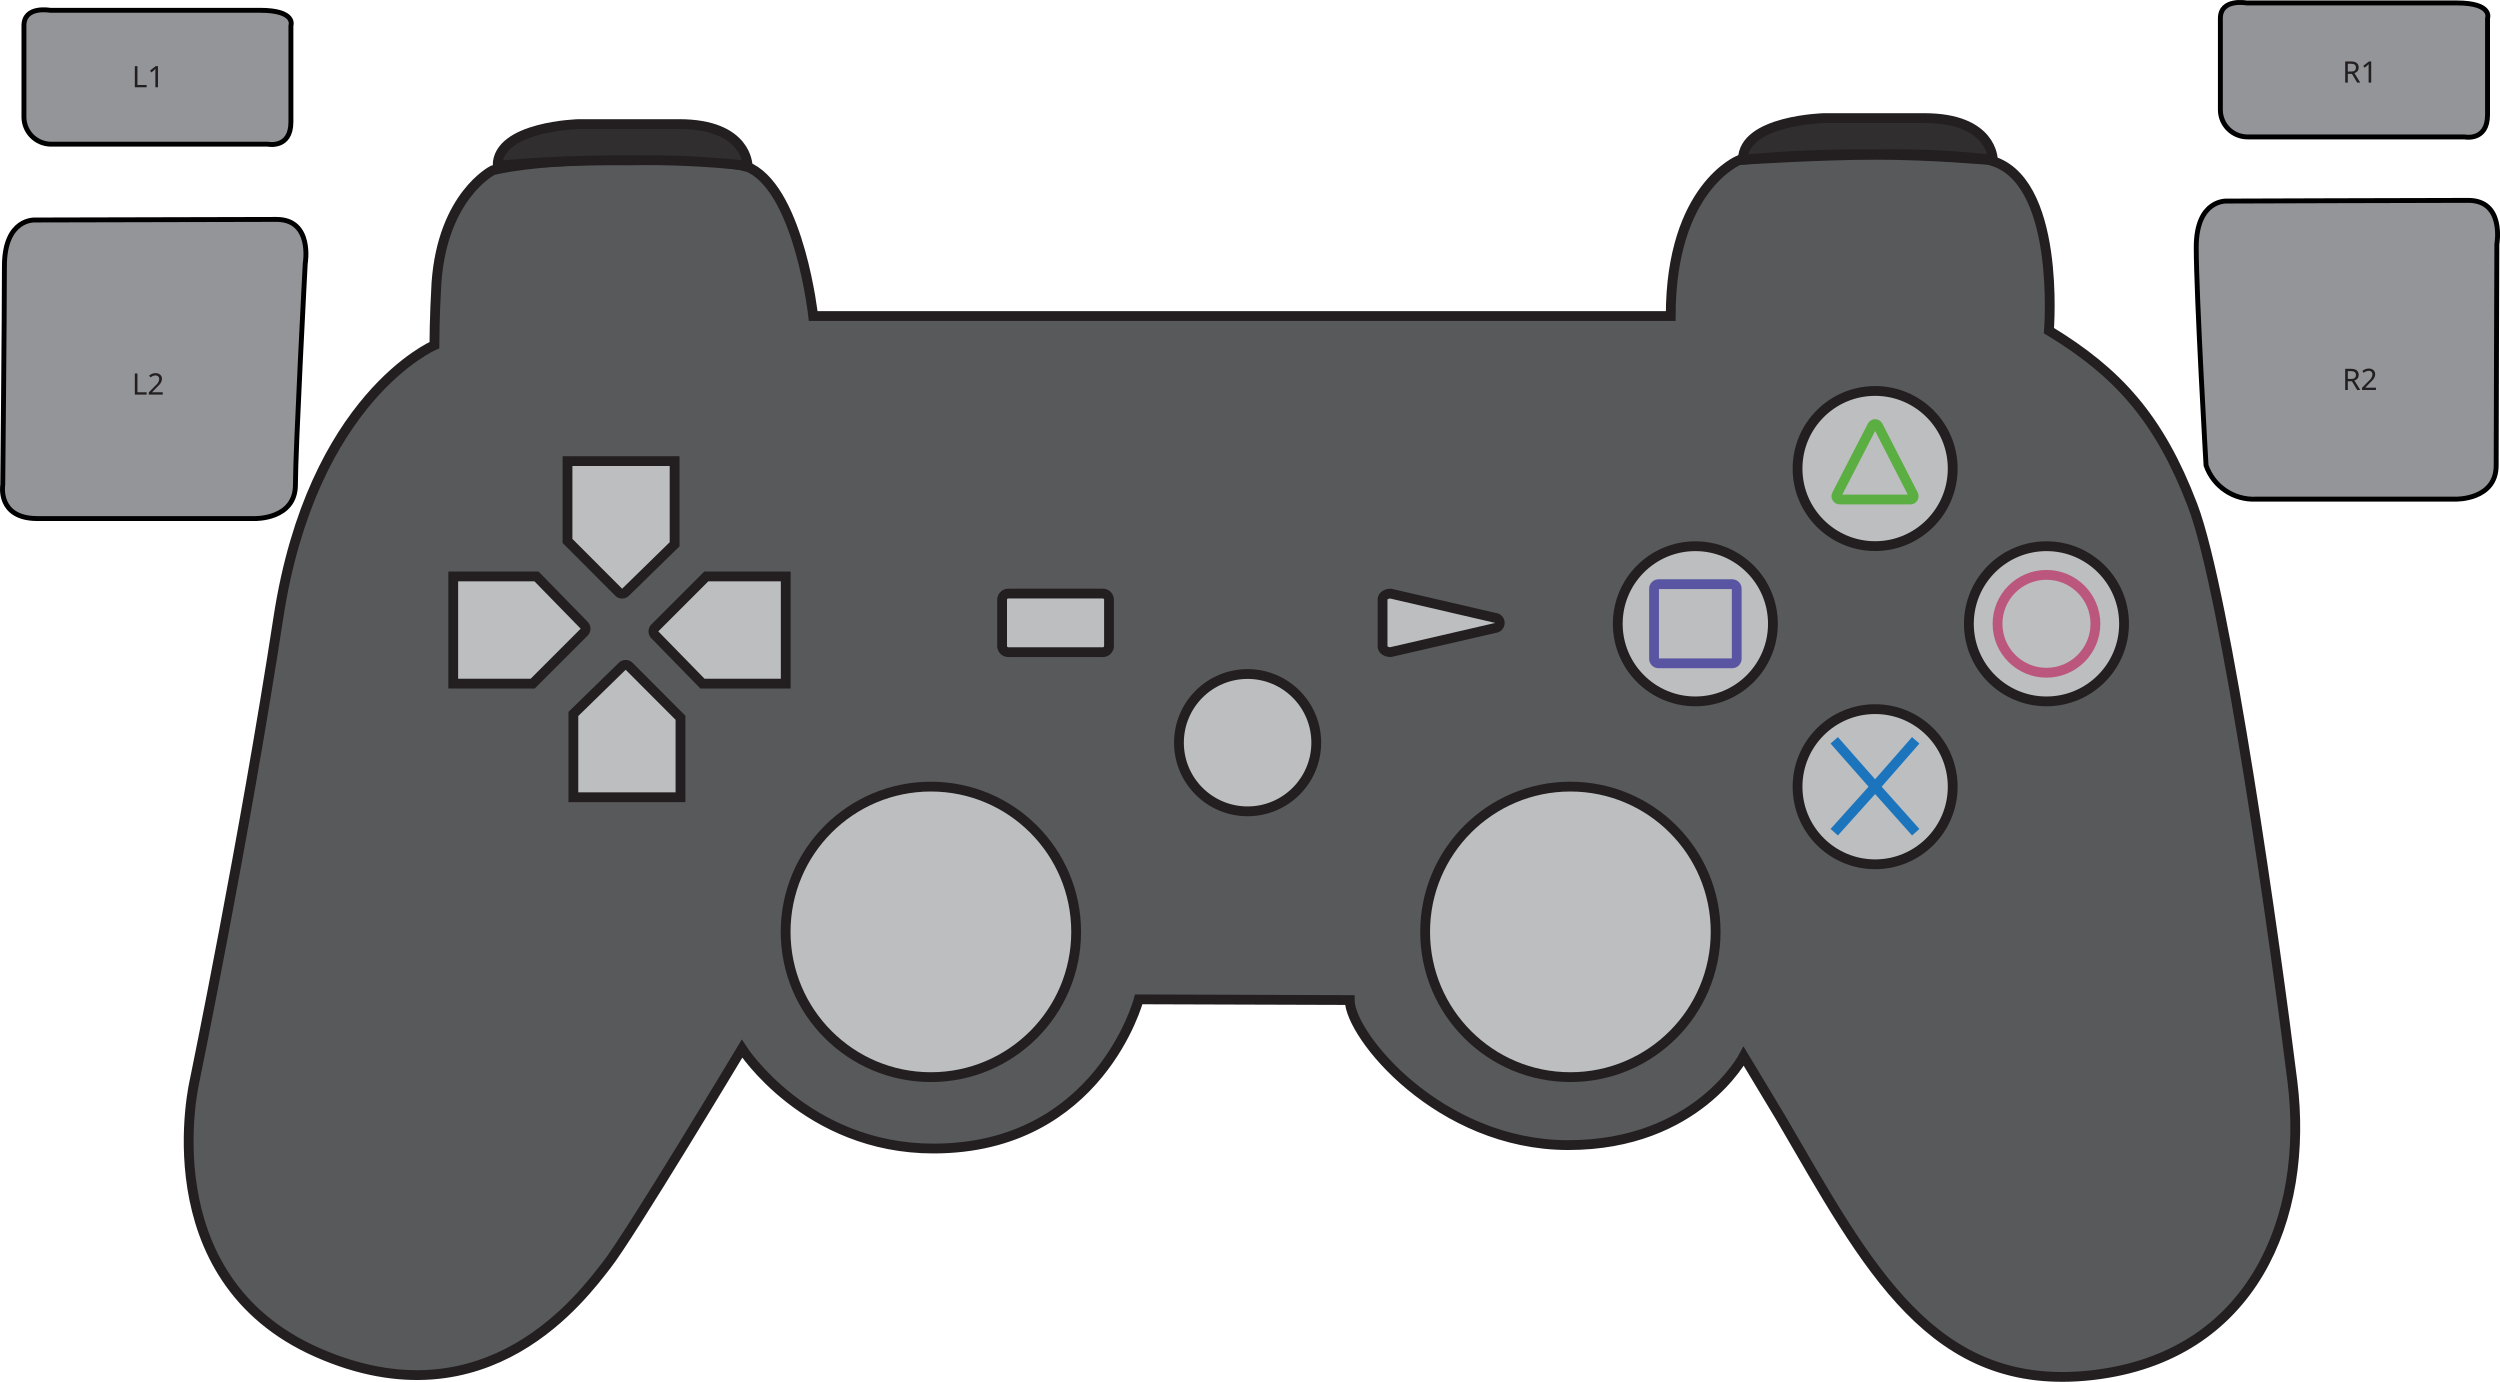
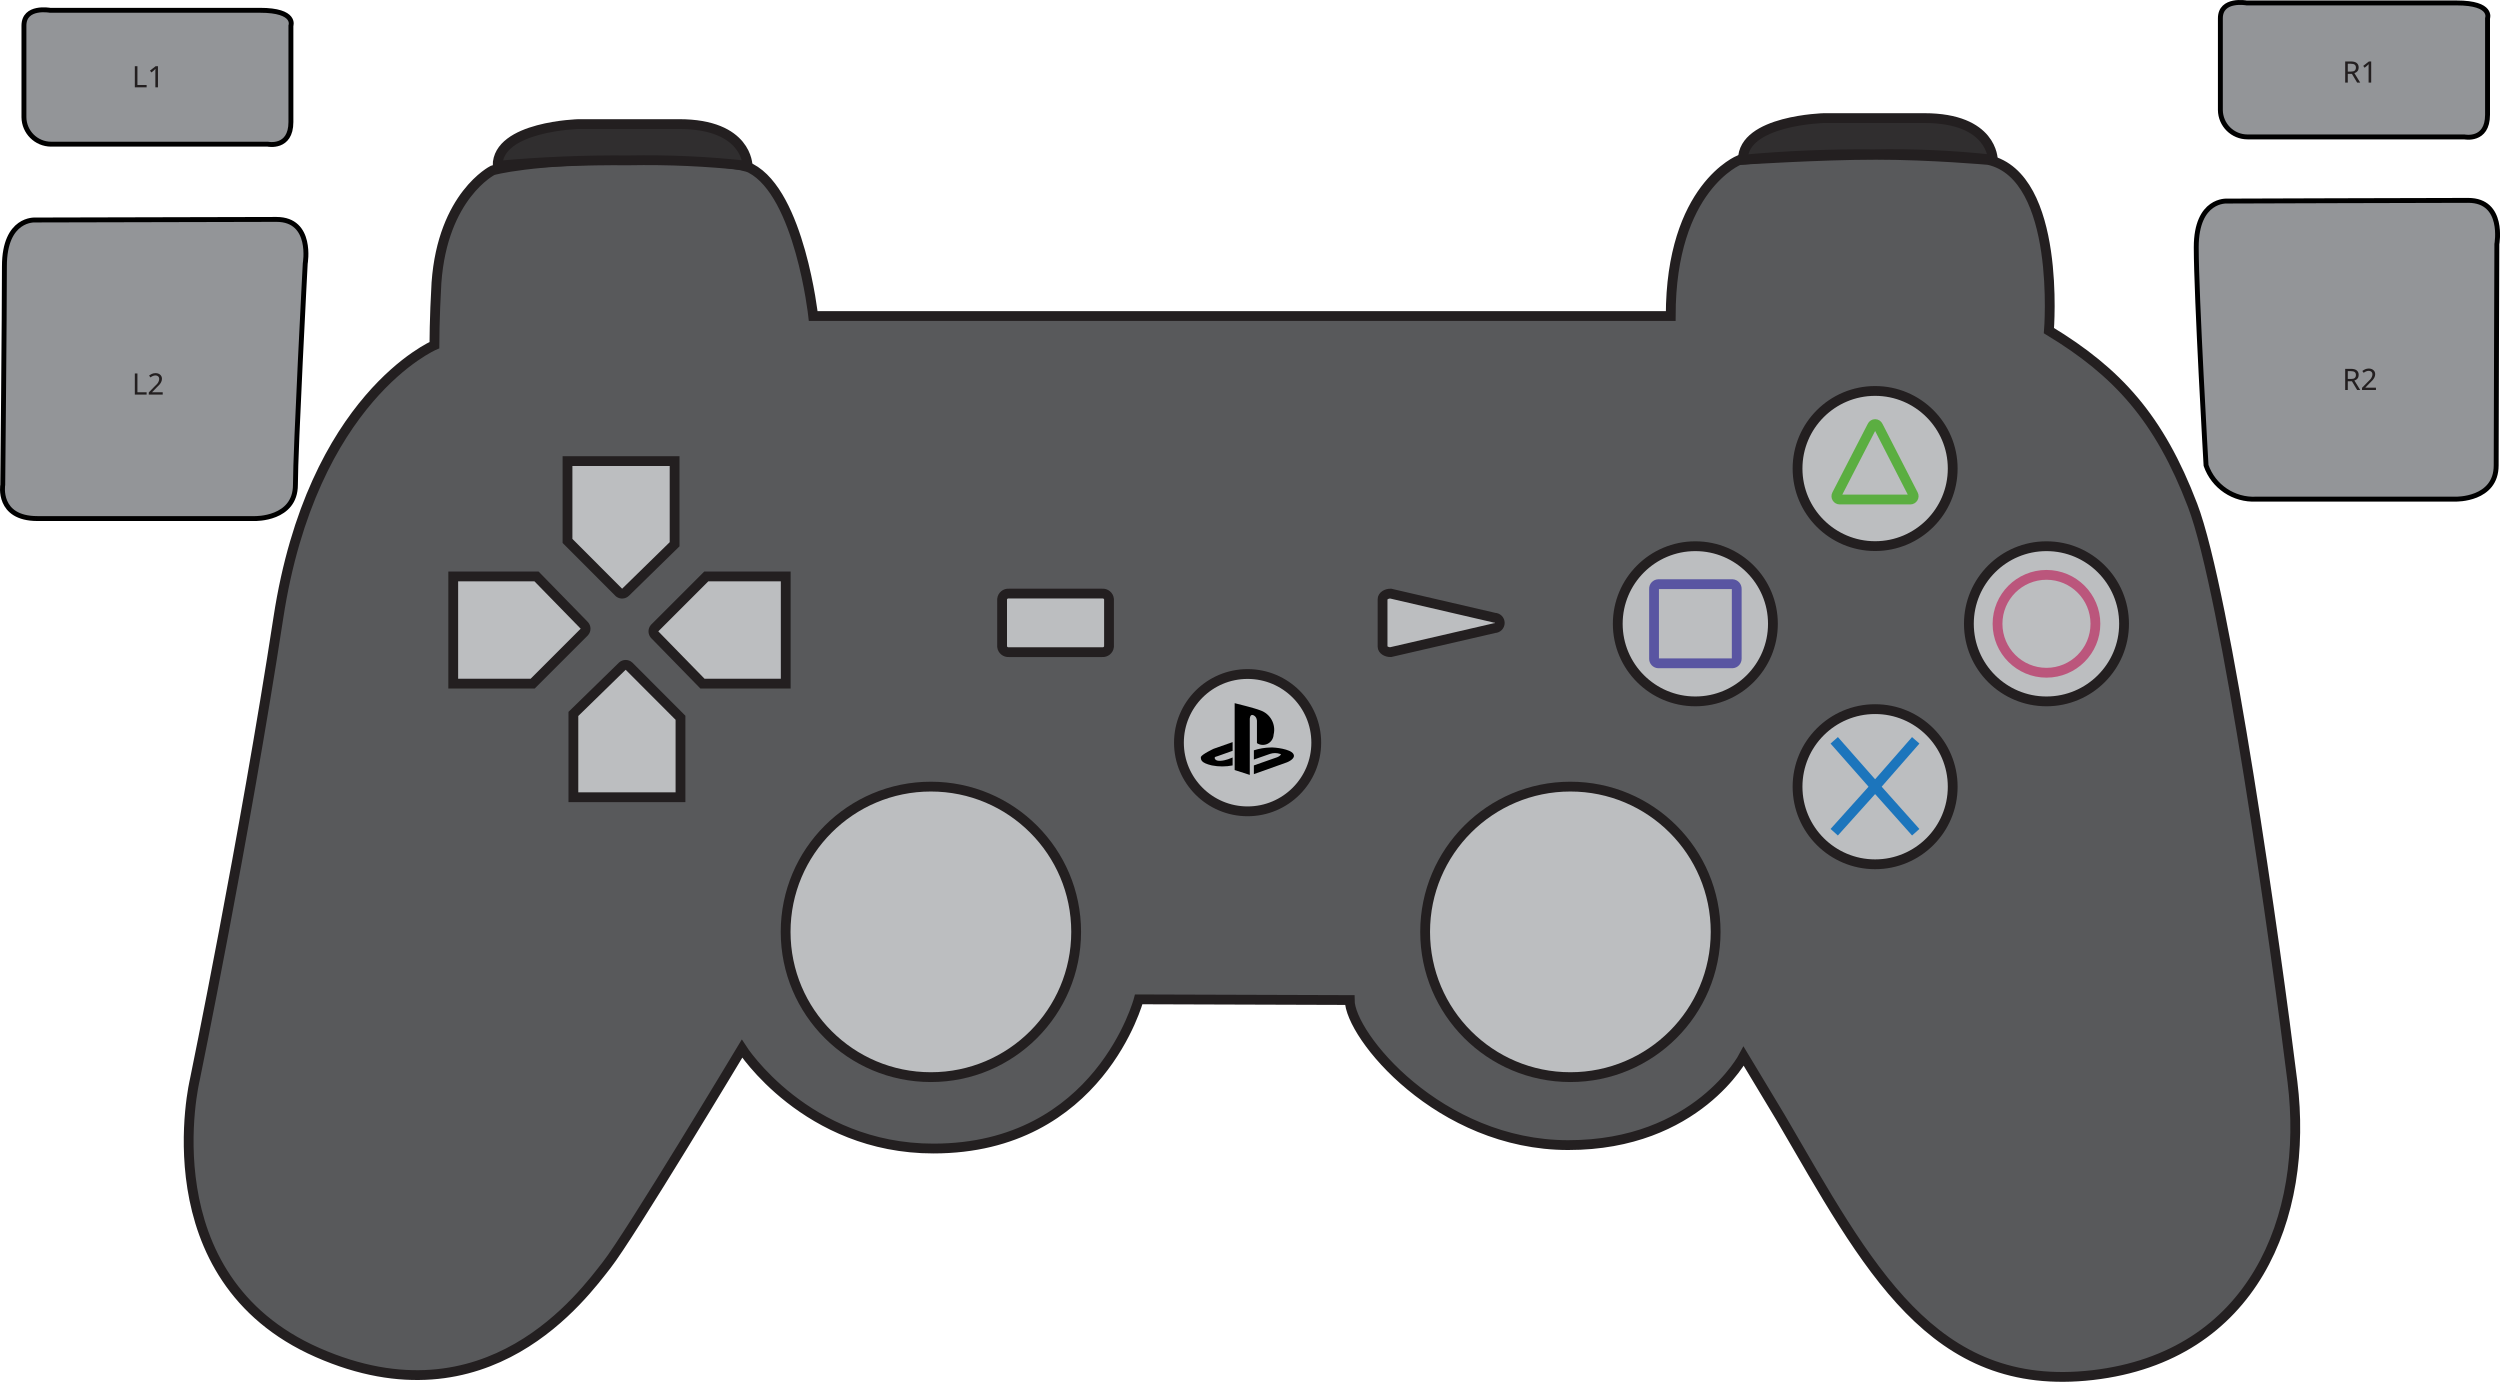
- <svg xmlns="http://www.w3.org/2000/svg" id="Controllers" viewBox="0 0 254.89 140.88">
-   <defs>
-     <style>.cls-1{fill:#58595b;}.cls-1,.cls-2,.cls-3{stroke:#231f20;}.cls-1,.cls-2,.cls-3,.cls-4,.cls-5,.cls-6,.cls-7,.cls-8{stroke-miterlimit:10;}.cls-2{fill:#bcbec0;}.cls-3{fill:#302e2f;}.cls-4,.cls-5,.cls-6,.cls-7{fill:none;}.cls-4{stroke:#1c75bc;}.cls-5{stroke:#bb567c;}.cls-6{stroke:#5955a2;}.cls-7{stroke:#5bae41;}.cls-8{fill:#939598;stroke:#000;stroke-width:0.5px;}.cls-9{font-size:3.01px;fill:#231f20;font-family:MyriadPro-Regular, Myriad Pro;}</style>
+ <svg xmlns="http://www.w3.org/2000/svg" id="Controllers" viewBox="0 0 254.89 140.88" version="1.1">
+   <defs id="defs4">
+     <style id="style2">.cls-1{fill:#58595b;}.cls-1,.cls-2,.cls-3{stroke:#231f20;}.cls-1,.cls-2,.cls-3,.cls-4,.cls-5,.cls-6,.cls-7,.cls-8{stroke-miterlimit:10;}.cls-2{fill:#bcbec0;}.cls-3{fill:#302e2f;}.cls-4,.cls-5,.cls-6,.cls-7{fill:none;}.cls-4{stroke:#1c75bc;}.cls-5{stroke:#bb567c;}.cls-6{stroke:#5955a2;}.cls-7{stroke:#5bae41;}.cls-8{fill:#939598;stroke:#000;stroke-width:0.5px;}.cls-9{font-size:3.01px;fill:#231f20;font-family:MyriadPro-Regular, Myriad Pro;}</style>
  </defs>
-   <g id="PS3Ctrl">
-     <g id="BaseFront">
-       <path class="cls-1" d="M208.37,22.88c7.43,1.7,6.15,17.4,6.15,17.4,7,4.24,11.25,8.91,14.65,17.82s8.48,45,10.18,58.78-4,28-20.37,29.89-22.92-11-31.83-26.28l-3.75-6.23s-4.74,9.06-17.89,9.06-22.28-11.18-22.28-14.79l-21.51-.07s-4,15.21-20.93,15.21c-13,0-19.52-10.18-19.52-10.18s-11.46,19.09-13.8,22.06S55.38,152.11,38,144.47s-12.52-27.8-12.52-27.8S30.55,92.05,34,69.56s15.91-27.8,15.91-27.8,0-2.75.21-6.36c.64-8.91,5.73-11.46,5.73-11.46s3.82-1.13,14.43-1.13,11.88.92,11.88.92c5,2.61,6.37,15.06,6.37,15.06h87.43c0-13.15,7-15.91,7-15.91s8.27-.53,13.89-.53S208.37,22.88,208.37,22.88Z" transform="translate(-5.62 -6.57)" />
-     </g>
-     <g id="CtrlBtnUsed">
-       <path class="cls-2" d="M68.75,67l-5.27-5.28V53.58H74.4v8.48l-5,4.89A.5.5,0,0,1,68.75,67Z" transform="translate(-5.62 -6.57)" />
-       <path class="cls-2" d="M72.36,70.61l5.27-5.27h8.1V76.27H77.24l-4.88-5A.51.51,0,0,1,72.36,70.61Z" transform="translate(-5.62 -6.57)" />
-       <path class="cls-2" d="M69.74,74.48,75,79.75v8.1H64.08V79.36l5-4.88A.5.5,0,0,1,69.74,74.48Z" transform="translate(-5.62 -6.57)" />
-       <path class="cls-2" d="M65.2,71l-5.27,5.27h-8.1V65.34h8.49l4.88,5A.5.5,0,0,1,65.2,71Z" transform="translate(-5.62 -6.57)" />
-       <circle class="cls-2" cx="191.18" cy="80.21" r="7.91" />
-       <circle class="cls-2" cx="208.65" cy="63.6" r="7.91" />
-       <circle class="cls-2" cx="172.85" cy="63.6" r="7.91" />
-       <circle class="cls-2" cx="191.18" cy="47.77" r="7.91" />
-       <path class="cls-2" d="M107.79,67.66V72.5a.64.64,0,0,0,.69.56H118a.64.64,0,0,0,.69-.56V67.66a.64.64,0,0,0-.69-.57h-9.51A.64.64,0,0,0,107.79,67.66Z" transform="translate(-5.62 -6.57)" />
-       <path class="cls-2" d="M147.4,67.09c-.45,0-.82.26-.82.57V72.5c0,.31.37.56.82.56L158,70.61a.53.53,0,0,0,0-1.06Z" transform="translate(-5.62 -6.57)" />
-       <circle class="cls-2" cx="94.91" cy="95.01" r="14.81" />
-       <circle class="cls-2" cx="160.11" cy="95.01" r="14.81" />
-       <circle class="cls-2" cx="127.2" cy="75.72" r="7" />
-       <path class="cls-3" d="M81.84,23.47s0-4.25-7-4.25H64.63s-8.28.21-8.28,4.25a133.26,133.26,0,0,1,13.35-.55A94.1,94.1,0,0,1,81.84,23.47Z" transform="translate(-5.62 -6.57)" />
-       <path class="cls-3" d="M208.8,22.85s0-4.24-7-4.24H191.6s-8.28.21-8.28,4.24a133,133,0,0,1,13.35-.55A94,94,0,0,1,208.8,22.85Z" transform="translate(-5.62 -6.57)" />
-       <polyline class="cls-4" points="195.32 75.48 191.18 80.21 187.01 75.48" />
-       <polyline class="cls-4" points="195.32 84.85 191.18 80.21 187.01 84.85" />
-       <circle class="cls-5" cx="208.65" cy="63.6" r="4.99" />
-       <path class="cls-6" d="M174.26,66.61v7.11a.46.46,0,0,0,.44.48h7.55a.47.47,0,0,0,.44-.48V66.61a.47.47,0,0,0-.44-.48H174.7A.46.46,0,0,0,174.26,66.61Z" transform="translate(-5.62 -6.57)" />
-       <path class="cls-7" d="M196.5,50l-3.61,7a.34.34,0,0,0,.3.5h7.2a.34.34,0,0,0,.3-.5l-3.59-7A.33.33,0,0,0,196.5,50Z" transform="translate(-5.62 -6.57)" />
-     </g>
-     <g id="Layer_9" data-name="Layer 9">
-       <path class="cls-8" d="M10.82,21.27h22.1s2.36.49,2.36-2.26V9.19s.59-1.57-3.15-1.57H10.72S8.06,7.13,8.06,9.19v9.33A2.78,2.78,0,0,0,10.82,21.27Z" transform="translate(-5.62 -6.57)" />
-       <path class="cls-8" d="M33.81,28.94,9.21,29s-3.14-.23-3.14,4.72S5.9,56,5.9,56s-.59,3.44,3.54,3.44H31.61s4.13.1,4.13-3.44,1-22.56,1-22.56S37.54,28.94,33.81,28.94Z" transform="translate(-5.62 -6.57)" />
-       <path class="cls-8" d="M234.78,20.53h22.1s2.36.49,2.36-2.26V8.44s.59-1.57-3.14-1.57H234.68S232,6.38,232,8.44v9.34A2.77,2.77,0,0,0,234.78,20.53Z" transform="translate(-5.62 -6.57)" />
-       <path class="cls-8" d="M257.27,27c-3.73,0-24.59.07-24.59.07s-3.14-.23-3.14,4.71,1,22.24,1,22.24a5.13,5.13,0,0,0,5.11,3.44H256s4.12.1,4.12-3.44.07-22.56.07-22.56S261,27,257.27,27Z" transform="translate(-5.62 -6.57)" />
-       <text class="cls-9" transform="translate(238.81 8.42)">R1</text>
-       <text class="cls-9" transform="translate(238.81 39.76)">R2</text>
-       <text class="cls-9" transform="translate(13.45 8.9)">L1</text>
-       <text class="cls-9" transform="translate(13.45 40.23)">L2</text>
+   <g id="BaseFront">
+     <path style="fill:#58595b;stroke:#231f20;stroke-miterlimit:10" id="path6" transform="translate(-5.62,-6.57)" d="m 208.37,22.88 c 7.43,1.7 6.15,17.4 6.15,17.4 7,4.24 11.25,8.91 14.65,17.82 3.4,8.91 8.48,45 10.18,58.78 1.7,13.78 -4,28 -20.37,29.89 -16.37,1.89 -22.92,-11 -31.83,-26.28 l -3.75,-6.23 c 0,0 -4.74,9.06 -17.89,9.06 -13.15,0 -22.28,-11.18 -22.28,-14.79 l -21.51,-0.07 c 0,0 -4,15.21 -20.93,15.21 -13,0 -19.52,-10.18 -19.52,-10.18 0,0 -11.46,19.09 -13.8,22.06 -2.34,2.97 -12.09,16.56 -29.47,8.92 -17.38,-7.64 -12.52,-27.8 -12.52,-27.8 0,0 5.07,-24.62 8.52,-47.11 3.45,-22.49 15.91,-27.8 15.91,-27.8 0,0 0,-2.75 0.21,-6.36 0.64,-8.91 5.73,-11.46 5.73,-11.46 0,0 3.82,-1.13 14.43,-1.13 10.61,0 11.88,0.92 11.88,0.92 5,2.61 6.37,15.06 6.37,15.06 h 87.43 c 0,-13.15 7,-15.91 7,-15.91 0,0 8.27,-0.53 13.89,-0.53 5.62,0 11.52,0.53 11.52,0.53 z" class="cls-1" />
+   </g>
+   <path class="cls-2" d="m 63.13,60.43 -5.27,-5.28 v -8.14 h 10.92 v 8.48 l -5,4.89 a 0.5,0.5 0 0 1 -0.65,0.05 z" id="gup" style="fill:#bcbec0;stroke:#231f20;stroke-miterlimit:10" />
+   <path class="cls-2" d="m 66.74,64.04 5.27,-5.27 h 8.1 V 69.7 h -8.49 l -4.88,-5 a 0.51,0.51 0 0 1 0,-0.66 z" id="gright" style="fill:#bcbec0;stroke:#231f20;stroke-miterlimit:10" />
+   <path class="cls-2" d="m 64.12,67.91 5.26,5.27 v 8.1 H 58.46 v -8.49 l 5,-4.88 a 0.5,0.5 0 0 1 0.66,0 z" id="gdown" style="fill:#bcbec0;stroke:#231f20;stroke-miterlimit:10" />
+   <g id="gleft">
+     <path style="fill:#bcbec0;stroke:#231f20;stroke-miterlimit:10" id="path15" d="m 59.58,64.43 -5.27,5.27 h -8.1 V 58.77 h 8.49 l 4.88,5 a 0.5,0.5 0 0 1 0,0.66 z" class="cls-2" />
+   </g>
+   <g id="gback">
+     <path style="fill:#bcbec0;stroke:#231f20;stroke-miterlimit:10" id="path25" d="m 102.17,61.09 v 4.84 a 0.64,0.64 0 0 0 0.69,0.56 h 9.52 a 0.64,0.64 0 0 0 0.69,-0.56 v -4.84 a 0.64,0.64 0 0 0 -0.69,-0.57 h -9.51 a 0.64,0.64 0 0 0 -0.7,0.57 z" class="cls-2" />
+   </g>
+   <g id="gstart">
+     <path style="fill:#bcbec0;stroke:#231f20;stroke-miterlimit:10" id="path27" d="m 141.78,60.52 c -0.45,0 -0.82,0.26 -0.82,0.57 v 4.84 c 0,0.31 0.37,0.56 0.82,0.56 l 10.6,-2.45 a 0.53,0.53 0 0 0 0,-1.06 z" class="cls-2" />
+   </g>
+   <circle class="cls-2" cx="94.91" cy="95.01" r="14.81" id="gljoy" style="fill:#bcbec0;stroke:#231f20;stroke-miterlimit:10" />
+   <circle class="cls-2" cx="160.11" cy="95.01" r="14.81" id="grjoy" style="fill:#bcbec0;stroke:#231f20;stroke-miterlimit:10" />
+   <path class="cls-3" d="m 76.22,16.9 c 0,0 0,-4.25 -7,-4.25 H 59.01 c 0,0 -8.28,0.21 -8.28,4.25 a 133.26,133.26 0 0 1 13.35,-0.55 94.1,94.1 0 0 1 12.14,0.55 z" id="path35" style="fill:#302e2f;stroke:#231f20;stroke-miterlimit:10" />
+   <path class="cls-3" d="m 203.18,16.28 c 0,0 0,-4.24 -7,-4.24 h -10.2 c 0,0 -8.28,0.21 -8.28,4.24 a 133,133 0 0 1 13.35,-0.55 94,94 0 0 1 12.13,0.55 z" id="path37" style="fill:#302e2f;stroke:#231f20;stroke-miterlimit:10" />
+   <g id="ga">
+     <circle style="fill:#bcbec0;stroke:#231f20;stroke-miterlimit:10" id="circle17" r="7.91" cy="80.21" cx="191.18" class="cls-2" />
+     <polyline style="fill:none;stroke:#1c75bc;stroke-miterlimit:10" id="polyline39" points="195.32 75.48 191.18 80.21 187.01 75.48" class="cls-4" />
+     <polyline style="fill:none;stroke:#1c75bc;stroke-miterlimit:10" id="polyline41" points="195.32 84.85 191.18 80.21 187.01 84.85" class="cls-4" />
+   </g>
+   <g id="gb">
+     <circle style="fill:#bcbec0;stroke:#231f20;stroke-miterlimit:10" id="circle19" r="7.91" cy="63.6" cx="208.65" class="cls-2" />
+     <circle style="fill:none;stroke:#bb567c;stroke-miterlimit:10" id="circle43" r="4.99" cy="63.6" cx="208.65" class="cls-5" />
+   </g>
+   <g id="gx">
+     <circle style="fill:#bcbec0;stroke:#231f20;stroke-miterlimit:10" id="circle21" r="7.91" cy="63.6" cx="172.85" class="cls-2" />
+     <path style="fill:none;stroke:#5955a2;stroke-miterlimit:10" id="path45" d="m 168.64,60.04 v 7.11 a 0.46,0.46 0 0 0 0.44,0.48 h 7.55 a 0.47,0.47 0 0 0 0.44,-0.48 v -7.11 a 0.47,0.47 0 0 0 -0.44,-0.48 h -7.55 a 0.46,0.46 0 0 0 -0.44,0.48 z" class="cls-6" />
+   </g>
+   <g id="gy">
+     <circle style="fill:#bcbec0;stroke:#231f20;stroke-miterlimit:10" id="circle23" r="7.91" cy="47.77" cx="191.18" class="cls-2" />
+     <path style="fill:none;stroke:#5bae41;stroke-miterlimit:10" id="path47" d="m 190.88,43.43 -3.61,7 a 0.34,0.34 0 0 0 0.3,0.5 h 7.2 a 0.34,0.34 0 0 0 0.3,-0.5 l -3.59,-7 a 0.33,0.33 0 0 0 -0.6,0 z" class="cls-7" />
+   </g>
+   <g id="gRB">
+     <path style="fill:#939598;stroke:#000000;stroke-width:0.5px;stroke-miterlimit:10" id="path54" d="m 229.16,13.96 h 22.1 c 0,0 2.36,0.49 2.36,-2.26 V 1.87 c 0,0 0.59,-1.57 -3.14,-1.57 h -21.42 c 0,0 -2.68,-0.49 -2.68,1.57 v 9.34 a 2.77,2.77 0 0 0 2.78,2.75 z" class="cls-8" />
+     <text y="8.42" x="238.81" style="font-size:3.01px;font-family:MyriadPro-Regular, 'Myriad Pro';fill:#231f20" id="text58" class="cls-9">R1</text>
+   </g>
+   <g id="grt">
+     <path style="fill:#939598;stroke:#000000;stroke-width:0.5px;stroke-miterlimit:10" id="path56" d="m 251.65,20.43 c -3.73,0 -24.59,0.07 -24.59,0.07 0,0 -3.14,-0.23 -3.14,4.71 0,4.94 1,22.24 1,22.24 a 5.13,5.13 0 0 0 5.11,3.44 h 20.35 c 0,0 4.12,0.1 4.12,-3.44 0,-3.54 0.07,-22.56 0.07,-22.56 0,0 0.81,-4.46 -2.92,-4.46 z" class="cls-8" />
+     <text y="39.76" x="238.81" style="font-size:3.01px;font-family:MyriadPro-Regular, 'Myriad Pro';fill:#231f20" id="text60" class="cls-9">R2</text>
+   </g>
+   <g id="gLB">
+     <path style="fill:#939598;stroke:#000000;stroke-width:0.5px;stroke-miterlimit:10" id="path50" d="m 5.2,14.7 h 22.1 c 0,0 2.36,0.49 2.36,-2.26 V 2.62 c 0,0 0.59,-1.57 -3.15,-1.57 H 5.1 c 0,0 -2.66,-0.49 -2.66,1.57 v 9.33 A 2.78,2.78 0 0 0 5.2,14.7 Z" class="cls-8" />
+     <text y="8.9" x="13.45" style="font-size:3.01px;font-family:MyriadPro-Regular, 'Myriad Pro';fill:#231f20" id="text62" class="cls-9">L1</text>
+   </g>
+   <g id="glt">
+     <path style="fill:#939598;stroke:#000000;stroke-width:0.5px;stroke-miterlimit:10" id="path52" d="m 28.19,22.37 -24.6,0.06 c 0,0 -3.14,-0.23 -3.14,4.72 0,4.95 -0.17,22.28 -0.17,22.28 0,0 -0.59,3.44 3.54,3.44 h 22.17 c 0,0 4.13,0.1 4.13,-3.44 0,-3.54 1,-22.56 1,-22.56 0,0 0.8,-4.5 -2.93,-4.5 z" class="cls-8" />
+     <text y="40.23" x="13.45" style="font-size:3.01px;font-family:MyriadPro-Regular, 'Myriad Pro';fill:#231f20" id="text64" class="cls-9">L2</text>
+   </g>
+   <g id="ghome">
+     <circle style="fill:#bcbec0;stroke:#231f20;stroke-miterlimit:10" id="circle33" r="7" cy="75.72" cx="127.2" class="cls-2" />
+     <g data-name="Layer 28" id="Layer_28" transform="matrix(2.611964,0,0,2.611964,-2.31402,-305.5535)">
+       <path id="path71" transform="translate(-30.24,-2.88)" d="m 80.19,148 v 0.87 a 0.42,0.42 0 0 0 0.65,-0.33 0.8,0.8 0 0 0 -0.52,-0.95 c -0.22,-0.09 -1,-0.28 -1,-0.28 v 2.61 l 0.59,0.19 v -2.18 c 0,0 0,-0.21 0.14,-0.15 0.14,0.06 0.14,0.22 0.14,0.22 z" class="cls-21" />
+       <path id="path73" transform="translate(-30.24,-2.88)" d="m 81.61,149.29 c -0.11,-0.19 -0.72,-0.26 -0.88,-0.25 a 2.26,2.26 0 0 0 -0.66,0.11 v 0.36 l 0.63,-0.22 a 0.61,0.61 0 0 1 0.39,0 c 0.08,0 0,0.09 -0.11,0.13 l -0.91,0.32 v 0.34 l 1.29,-0.46 c 0,0 0.37,-0.14 0.25,-0.33 z" class="cls-21" />
+       <path id="path75" transform="translate(-30.24,-2.88)" d="m 78,149.41 c 0,0.11 0,0.23 0.43,0.33 a 2.1,2.1 0 0 0 0.81,0 v -0.31 l -0.18,0.07 c -0.18,0.06 -0.43,0.1 -0.5,0 -0.07,-0.1 0.06,-0.11 0.06,-0.11 l 0.62,-0.22 v -0.34 l -0.74,0.26 c 0,0 -0.45,0.21 -0.5,0.32 z" class="cls-21" />
    </g>
  </g>
</svg>
